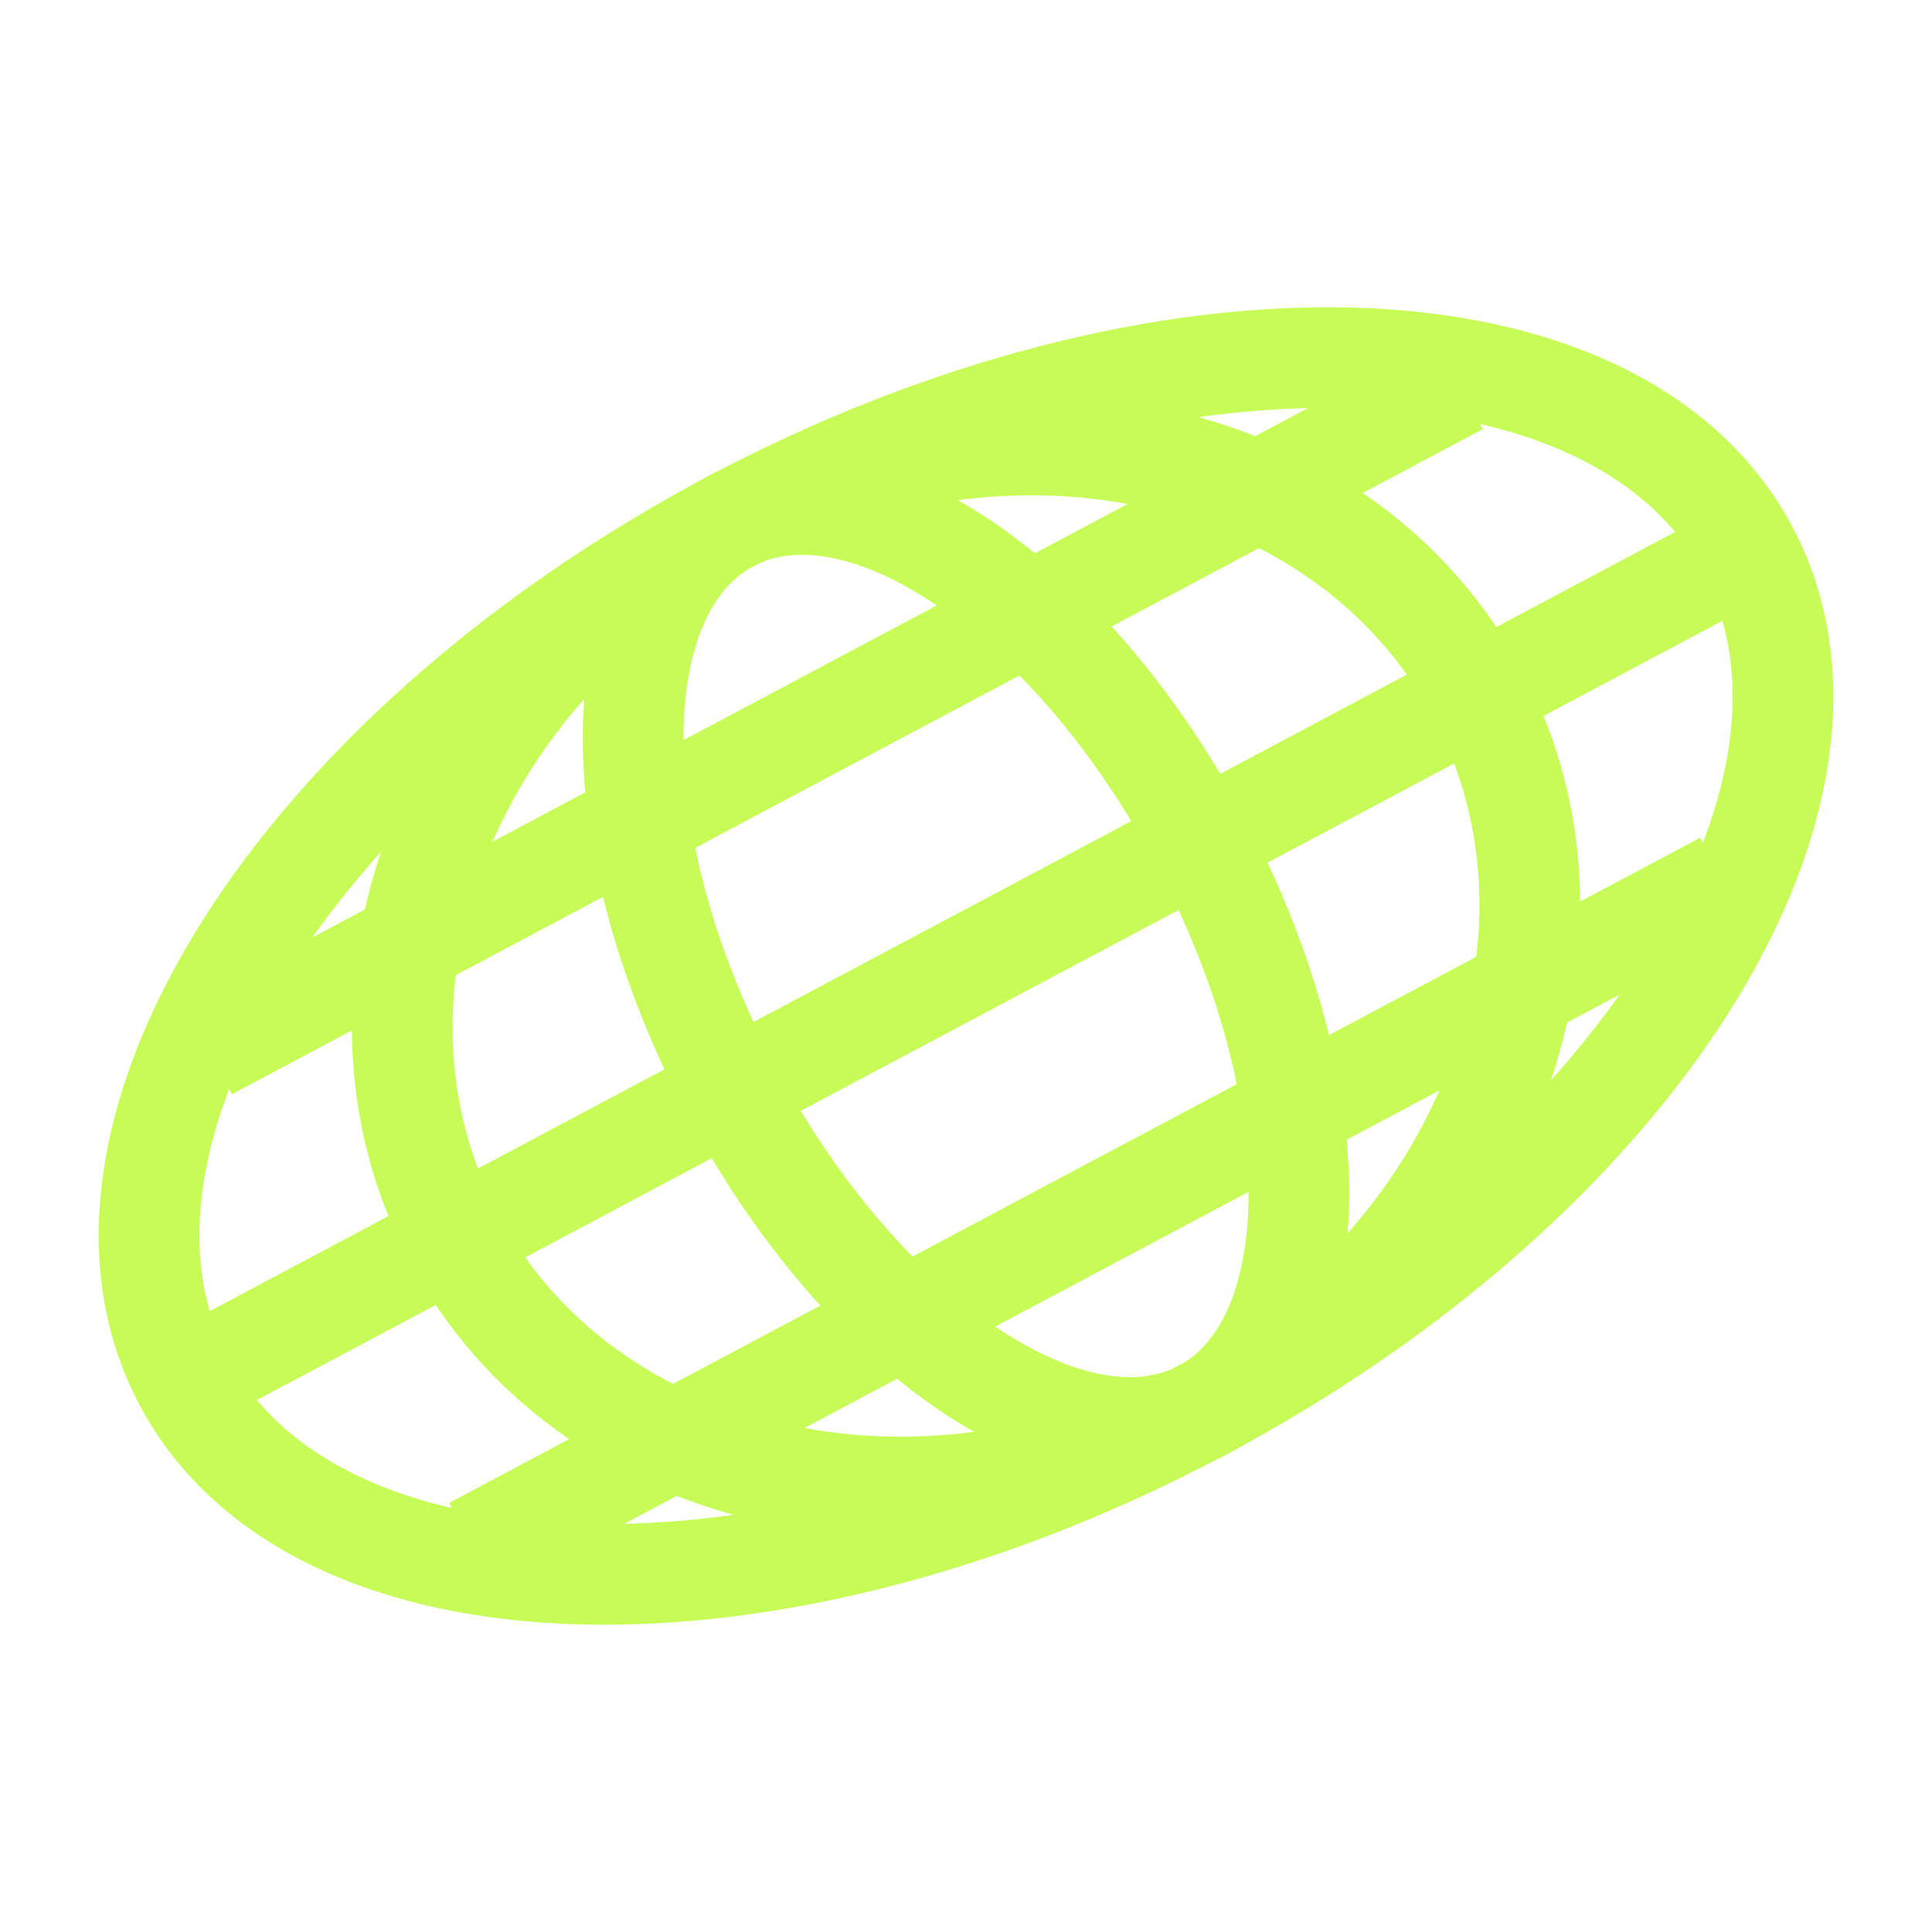
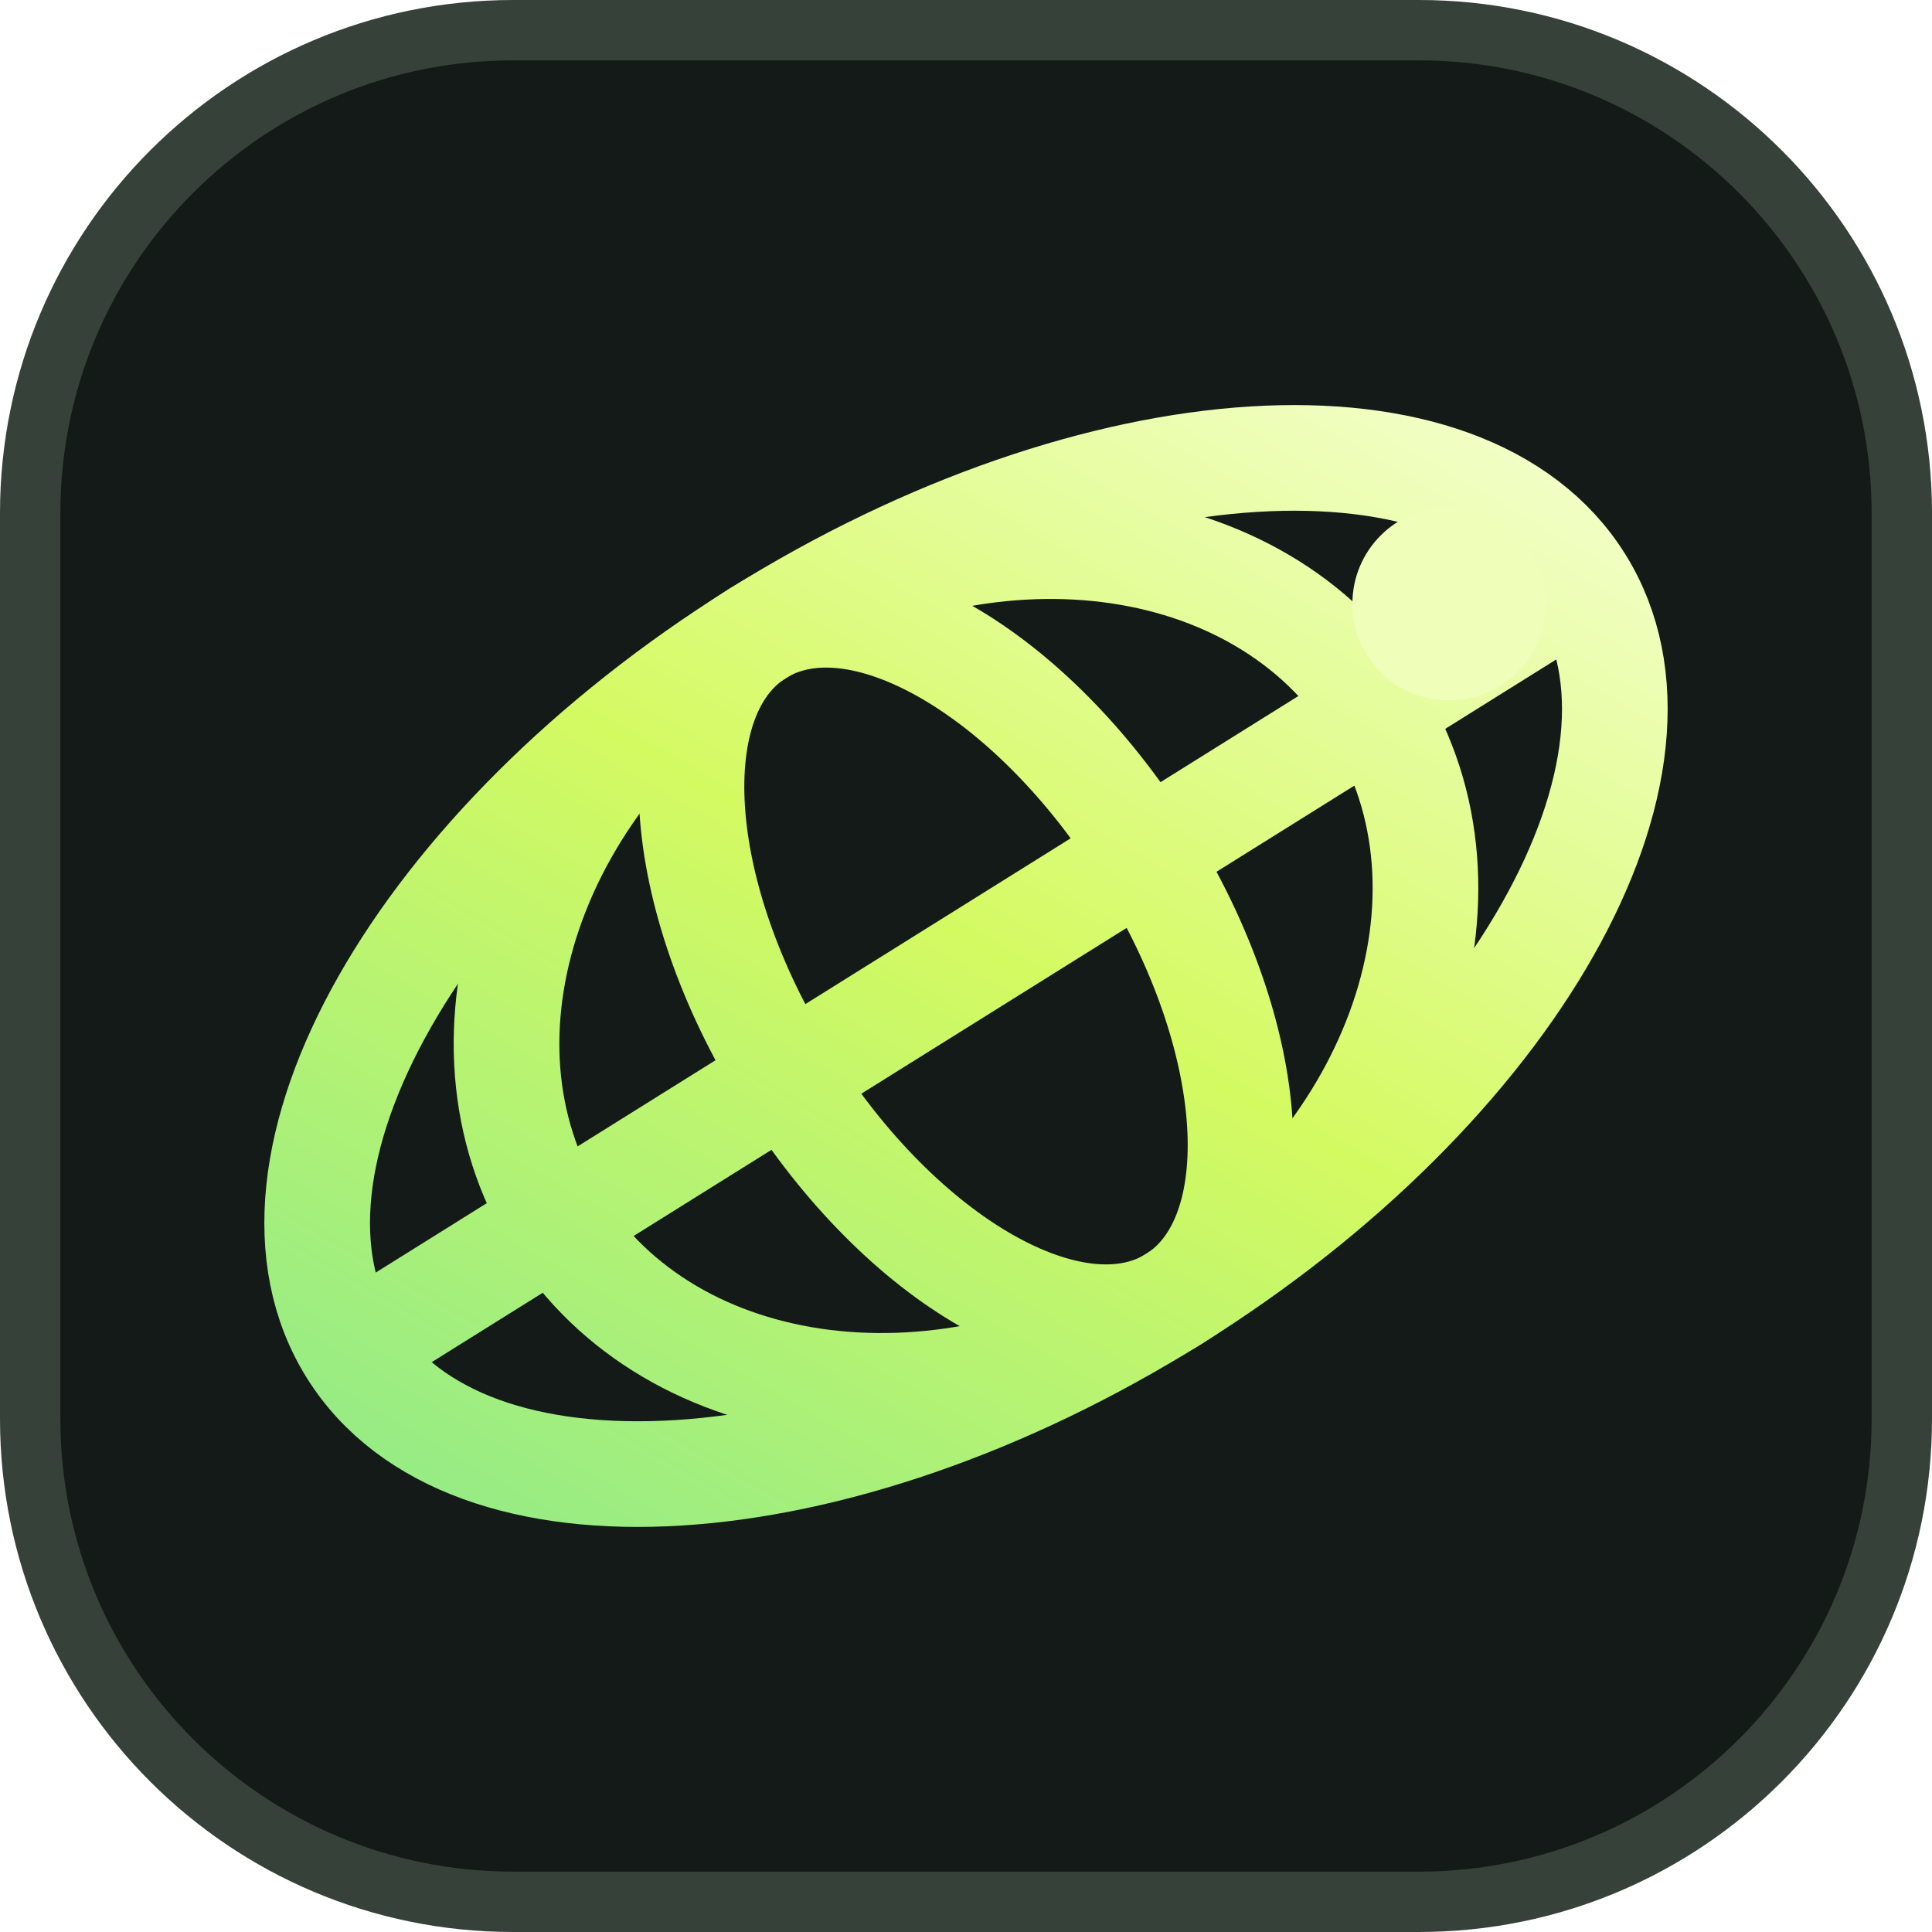
- <svg xmlns="http://www.w3.org/2000/svg" viewBox="0 0 48 48" fill="none">
-   <g stroke="#c6fc55" stroke-width="2.5" transform="rotate(-28 24 24)">
-     <ellipse cx="24" cy="24" rx="22" ry="12.5" />
-     <ellipse cx="24" cy="24" rx="14.4" ry="12.5" />
-     <ellipse cx="24" cy="24" rx="6.6" ry="12.5" />
-     <path d="M2 24h44M6.4 17h35.2M6.4 31h35.2" />
+ <svg xmlns="http://www.w3.org/2000/svg" viewBox="0 0 64 64" fill="none">
+   <defs>
+     <linearGradient id="signal" x1="8" y1="44" x2="55" y2="19" gradientUnits="userSpaceOnUse">
+       <stop stop-color="#8fea88" />
+       <stop offset=".52" stop-color="#d4fa62" />
+       <stop offset="1" stop-color="#f5ffd0" />
+     </linearGradient>
+   </defs>
+   <rect x="1" y="1" width="62" height="62" rx="16" fill="#141a17" stroke="#354139" stroke-width="2" />
+   <g transform="rotate(-32 32 32)" stroke="url(#signal)" stroke-width="3.5">
+     <ellipse cx="32" cy="32" rx="24" ry="13" />
+     <ellipse cx="32" cy="32" rx="16" ry="13" />
+     <ellipse cx="32" cy="32" rx="7" ry="13" />
+     <path d="M10 32h44" stroke-linecap="round" />
  </g>
+   <circle cx="48" cy="20" r="3.2" fill="#efffba" />
</svg>
